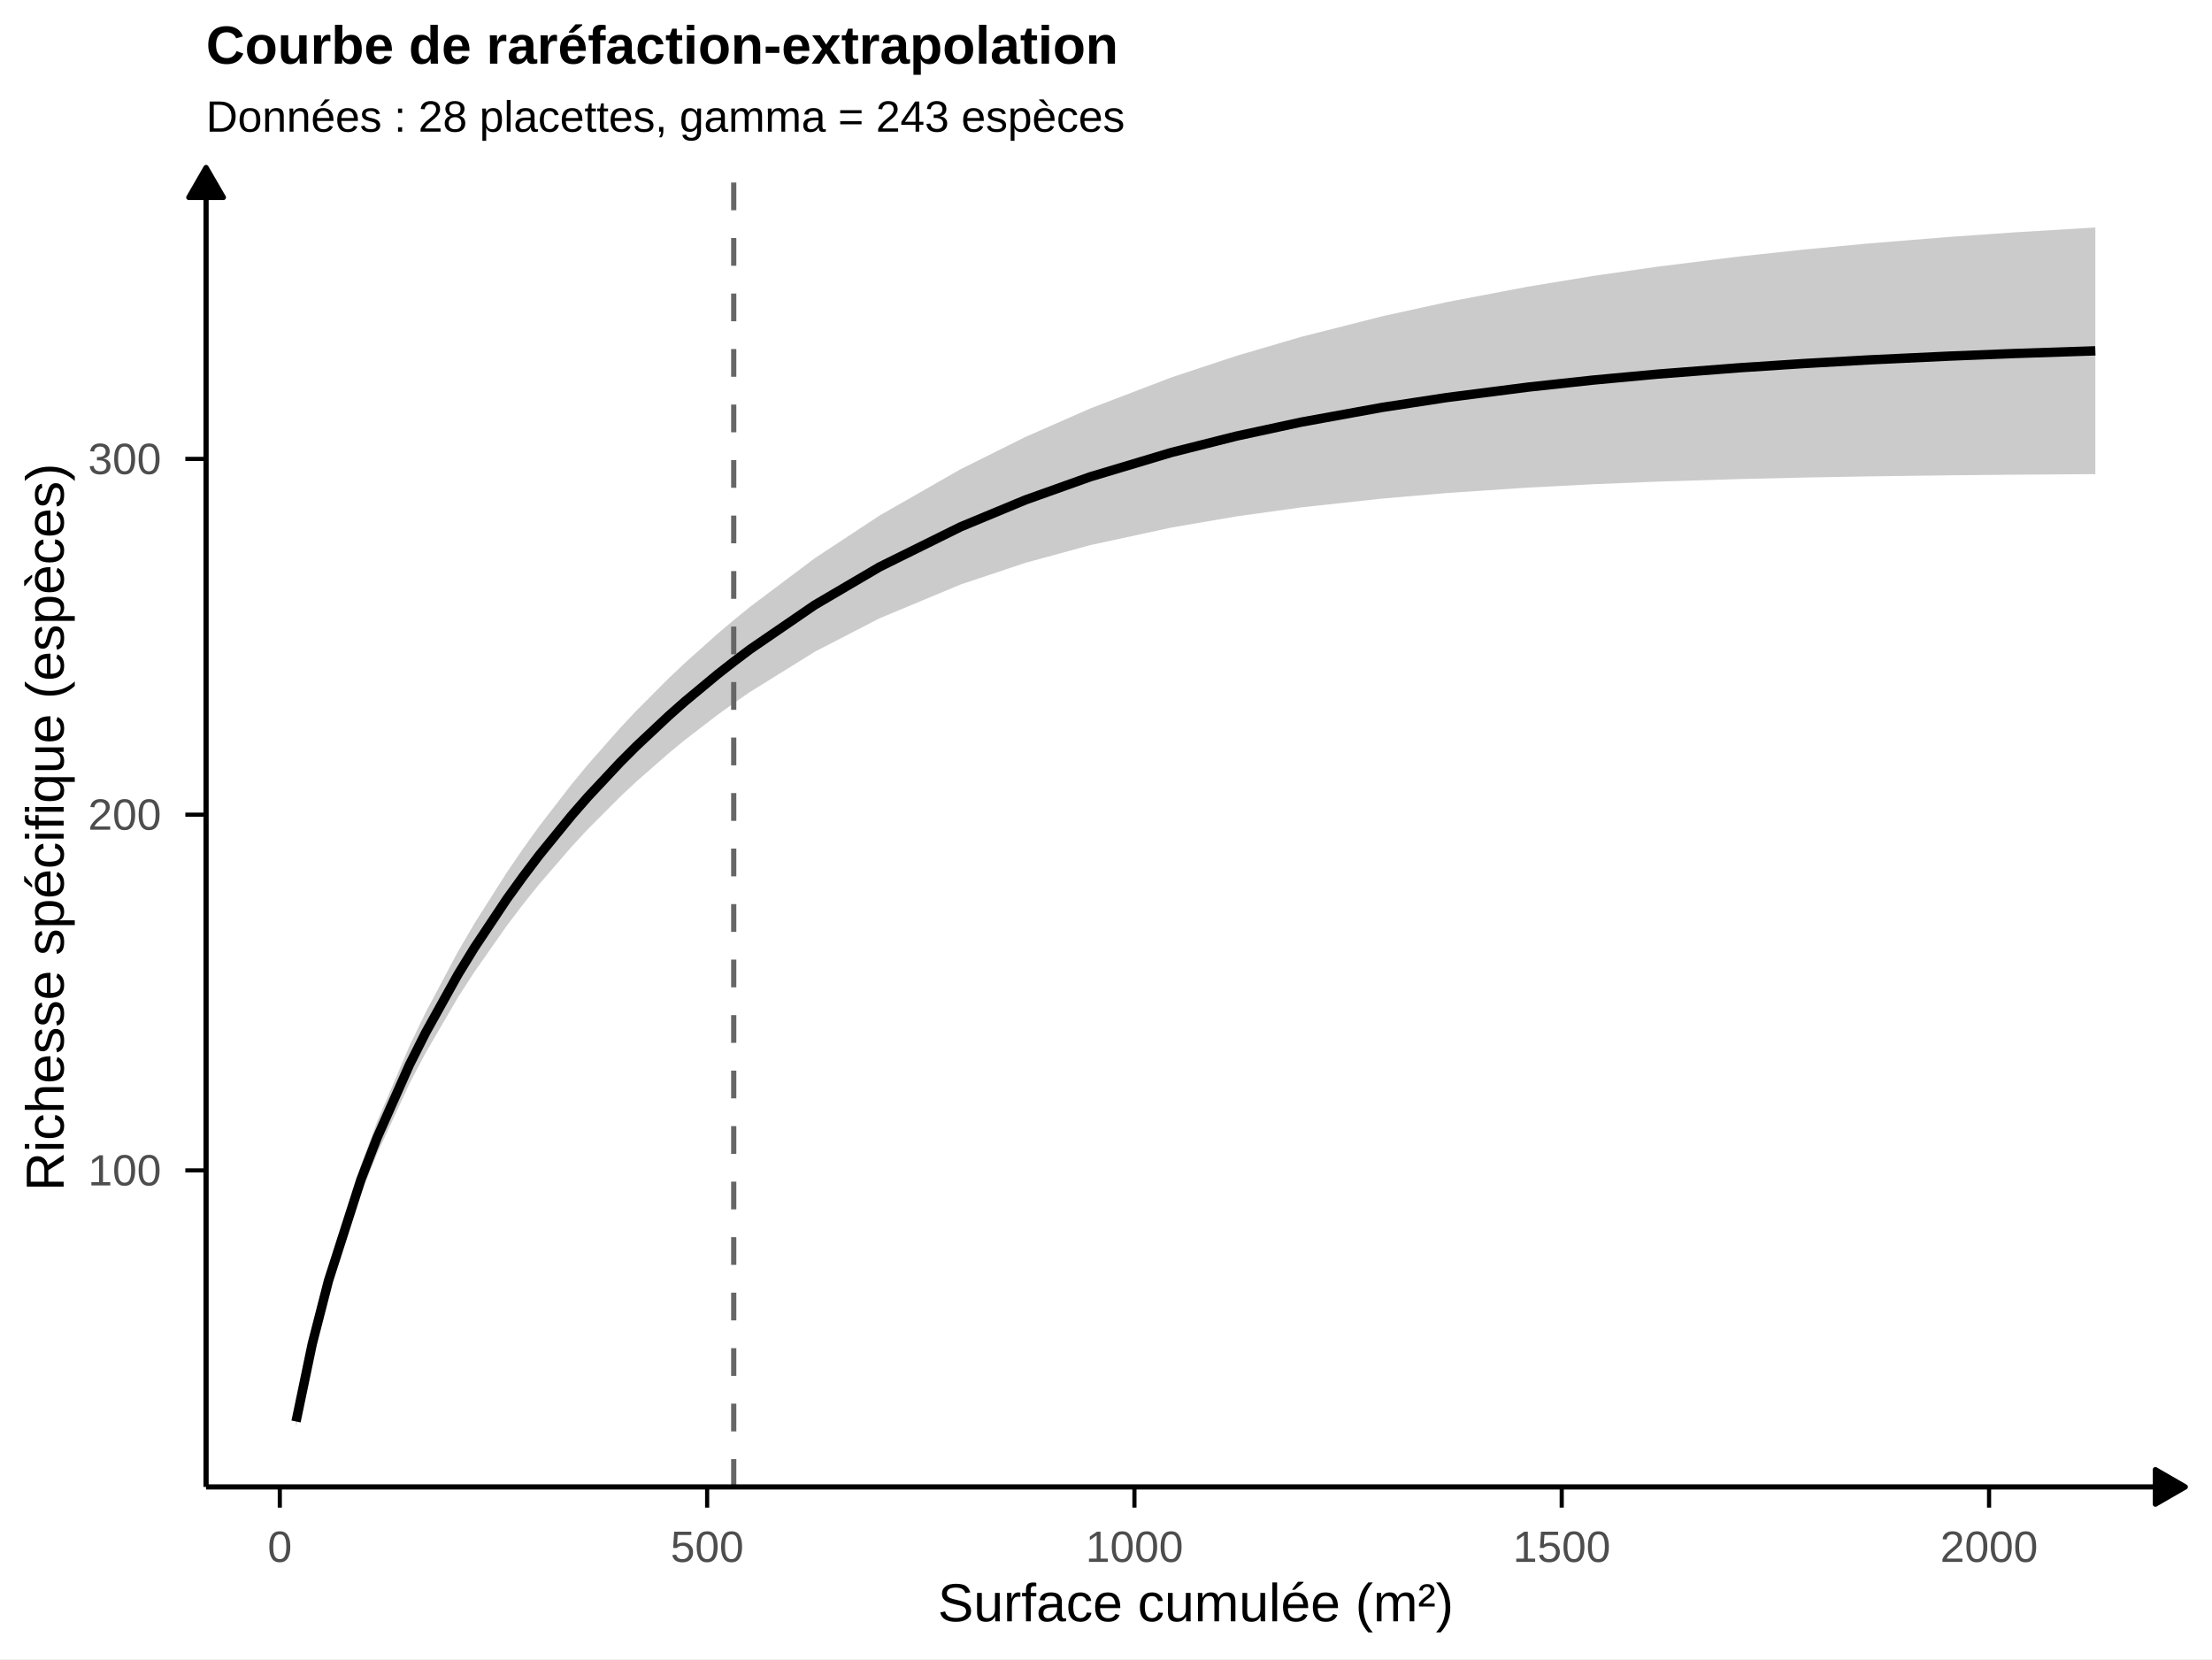
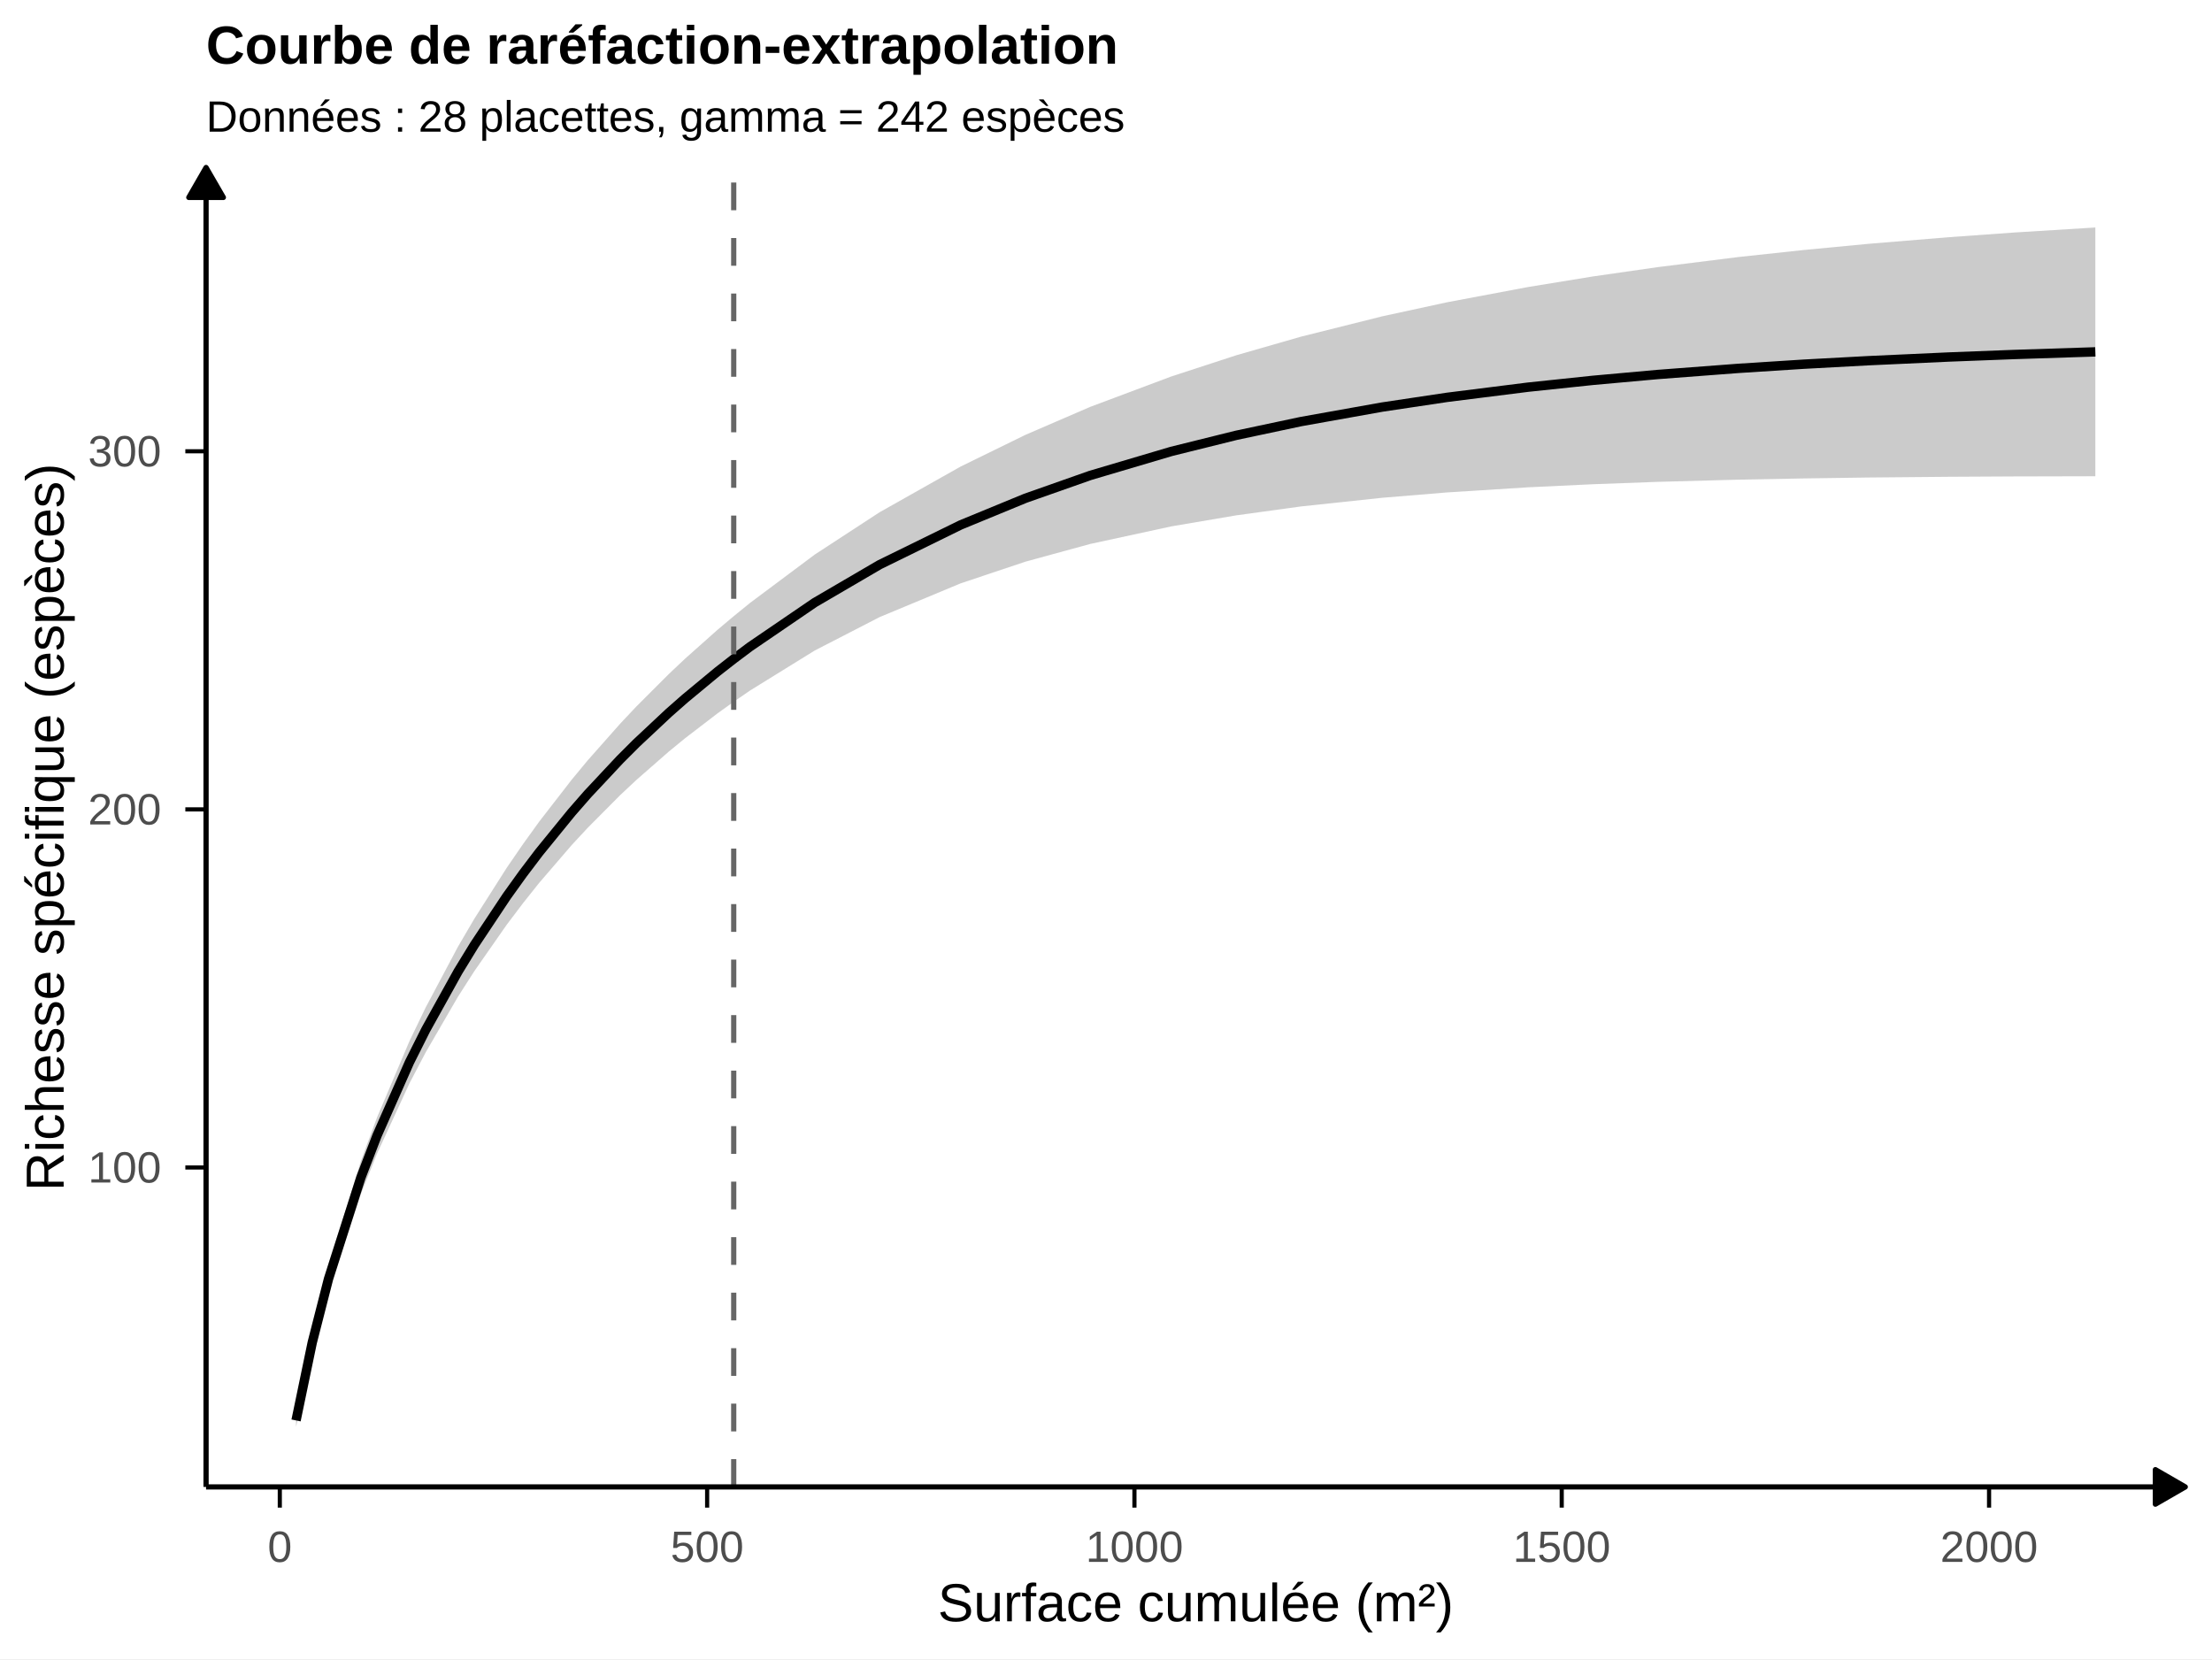
<svg xmlns="http://www.w3.org/2000/svg" width="453.54pt" height="340.16pt" viewBox="0 0 453.54 340.16">
  <g class="svglite">
    <defs>
      <style type="text/css">
    .svglite line, .svglite polyline, .svglite polygon, .svglite path, .svglite rect, .svglite circle {
      fill: none;
      stroke: #000000;
      stroke-linecap: round;
      stroke-linejoin: round;
      stroke-miterlimit: 10.00;
    }
    .svglite text {
      white-space: pre;
    }
    .svglite g.glyphgroup path {
      fill: inherit;
      stroke: none;
    }
  </style>
    </defs>
    <rect width="100%" height="100%" style="stroke: none; fill: #FFFFFF;" />
    <defs>
      <clipPath id="cpMC4wMHw0NTMuNTR8MC4wMHwzNDAuMTY=">
        <rect x="0.00" y="0.00" width="453.54" height="340.16" />
      </clipPath>
    </defs>
    <g clip-path="url(#cpMC4wMHw0NTMuNTR8MC4wMHwzNDAuMTY=)">
      <rect x="0" y="-0" width="453.54" height="340.16" style="stroke-width: 1.07; stroke: none; fill: #FFFFFF;" />
    </g>
    <defs>
      <clipPath id="cpNDIuMjV8NDQ4LjA2fDM0LjM0fDMwNC44NQ==">
        <rect x="42.25" y="34.34" width="405.81" height="270.50" />
      </clipPath>
    </defs>
    <g clip-path="url(#cpNDIuMjV8NDQ4LjA2fDM0LjM0fDMwNC44NQ==)">
-       <polygon points="60.70,290.33 64.02,273.76 67.35,260.33 73.99,238.92 77.32,229.98 83.96,214.42 87.29,207.52 93.93,195.04 97.26,189.35 103.91,178.87 107.23,174.02 110.55,169.40 117.20,160.79 120.52,156.77 127.17,149.23 130.49,145.69 137.14,139.03 140.46,135.89 147.11,129.95 150.44,127.14 153.76,124.43 167.05,114.45 180.35,105.69 196.97,96.19 210.26,89.58 223.55,83.74 240.17,77.38 253.47,72.97 266.76,69.07 283.38,64.85 296.67,61.93 313.29,58.77 326.59,56.58 339.88,54.67 356.50,52.60 369.79,51.17 383.09,49.92 399.71,48.57 413.00,47.64 429.62,46.64 429.62,97.21 413.00,97.32 399.71,97.45 383.09,97.67 369.79,97.91 356.50,98.22 339.88,98.74 326.59,99.28 313.29,99.97 296.67,101.08 283.38,102.22 266.76,104.03 253.47,105.88 240.17,108.16 223.55,111.76 210.26,115.39 196.97,119.83 180.35,126.76 167.05,133.63 153.76,141.88 150.44,144.18 147.11,146.57 140.46,151.68 137.14,154.41 130.49,160.23 127.17,163.34 120.52,170.01 117.20,173.59 110.55,181.29 107.23,185.43 103.91,189.80 97.26,199.28 93.93,204.44 87.29,215.83 83.96,222.16 77.32,236.53 73.99,244.84 67.35,264.83 64.02,277.33 60.70,292.55 " style="stroke-width: 0.00; stroke: none; stroke-linecap: butt; fill: #999999; fill-opacity: 0.50;" />
-       <polyline points="60.70,290.33 64.02,273.76 67.35,260.33 73.99,238.92 77.32,229.98 83.96,214.42 87.29,207.52 93.93,195.04 97.26,189.35 103.91,178.87 107.23,174.02 110.55,169.40 117.20,160.79 120.52,156.77 127.17,149.23 130.49,145.69 137.14,139.03 140.46,135.89 147.11,129.95 150.44,127.14 153.76,124.43 167.05,114.45 180.35,105.69 196.97,96.19 210.26,89.58 223.55,83.74 240.17,77.38 253.47,72.97 266.76,69.07 283.38,64.85 296.67,61.93 313.29,58.77 326.59,56.58 339.88,54.67 356.50,52.60 369.79,51.17 383.09,49.92 399.71,48.57 413.00,47.64 429.62,46.64 " style="stroke-width: 1.07; stroke: none; stroke-linecap: butt;" />
-       <polyline points="429.62,97.21 413.00,97.32 399.71,97.45 383.09,97.67 369.79,97.91 356.50,98.22 339.88,98.74 326.59,99.28 313.29,99.97 296.67,101.08 283.38,102.22 266.76,104.03 253.47,105.88 240.17,108.16 223.55,111.76 210.26,115.39 196.97,119.83 180.35,126.76 167.05,133.63 153.76,141.88 150.44,144.18 147.11,146.57 140.46,151.68 137.14,154.41 130.49,160.23 127.17,163.34 120.52,170.01 117.20,173.59 110.55,181.29 107.23,185.43 103.91,189.80 97.26,199.28 93.93,204.44 87.29,215.83 83.96,222.16 77.32,236.53 73.99,244.84 67.35,264.83 64.02,277.33 60.70,292.55 " style="stroke-width: 1.07; stroke: none; stroke-linecap: butt;" />
-       <polyline points="60.70,291.44 64.02,275.54 67.35,262.58 73.99,241.88 77.32,233.26 83.96,218.29 87.29,211.68 93.93,199.74 97.26,194.31 103.91,184.33 107.23,179.73 110.55,175.34 117.20,167.19 120.52,163.39 127.17,156.28 130.49,152.96 137.14,146.72 140.46,143.79 147.11,138.26 150.44,135.66 153.76,133.15 167.05,124.04 180.35,116.23 196.97,108.01 210.26,102.49 223.55,97.75 240.17,92.77 253.47,89.42 266.76,86.55 283.38,83.53 296.67,81.50 313.29,79.37 326.59,77.93 339.88,76.70 356.50,75.41 369.79,74.54 383.09,73.79 399.71,73.01 413.00,72.48 429.62,71.93 " style="stroke-width: 1.92; stroke-linecap: butt;" />
+       <polygon points="60.70,289.89 64.02,273.16 67.35,259.62 73.99,238.06 77.32,229.07 83.96,213.44 87.29,206.53 93.93,194.04 97.26,188.36 103.91,177.90 107.23,173.07 110.55,168.46 117.20,159.88 120.52,155.87 127.17,148.36 130.49,144.83 137.14,138.18 140.46,135.05 147.11,129.13 150.44,126.33 153.76,123.63 167.05,113.70 180.35,105.02 196.97,95.65 210.26,89.15 223.55,83.41 240.17,77.18 253.47,72.84 266.76,69.02 283.38,64.86 296.67,61.98 313.29,58.85 326.59,56.68 339.88,54.77 356.50,52.69 369.79,51.26 383.09,49.99 399.71,48.62 413.00,47.67 429.62,46.64 429.62,97.64 413.00,97.68 399.71,97.75 383.09,97.90 369.79,98.09 356.50,98.34 339.88,98.79 326.59,99.28 313.29,99.91 296.67,100.96 283.38,102.06 266.76,103.83 253.47,105.66 240.17,107.92 223.55,111.52 210.26,115.15 196.97,119.60 180.35,126.52 167.05,133.37 153.76,141.59 150.44,143.88 147.11,146.26 140.46,151.36 137.14,154.08 130.49,159.90 127.17,163.01 120.52,169.70 117.20,173.28 110.55,181.01 107.23,185.18 103.91,189.57 97.26,199.10 93.93,204.30 87.29,215.74 83.96,222.09 77.32,236.49 73.99,244.81 67.35,264.82 64.02,277.33 60.70,292.55 " style="stroke-width: 0.00; stroke: none; stroke-linecap: butt; fill: #999999; fill-opacity: 0.50;" />
+       <polyline points="60.70,289.89 64.02,273.16 67.35,259.62 73.99,238.06 77.32,229.07 83.96,213.44 87.29,206.53 93.93,194.04 97.26,188.36 103.91,177.90 107.23,173.07 110.55,168.46 117.20,159.88 120.52,155.87 127.17,148.36 130.49,144.83 137.14,138.18 140.46,135.05 147.11,129.13 150.44,126.33 153.76,123.63 167.05,113.70 180.35,105.02 196.97,95.65 210.26,89.15 223.55,83.41 240.17,77.18 253.47,72.84 266.76,69.02 283.38,64.86 296.67,61.98 313.29,58.85 326.59,56.68 339.88,54.77 356.50,52.69 369.79,51.26 383.09,49.99 399.71,48.62 413.00,47.67 429.62,46.64 " style="stroke-width: 1.07; stroke: none; stroke-linecap: butt;" />
+       <polyline points="429.62,97.64 413.00,97.68 399.71,97.75 383.09,97.90 369.79,98.09 356.50,98.34 339.88,98.79 326.59,99.28 313.29,99.91 296.67,100.96 283.38,102.06 266.76,103.83 253.47,105.66 240.17,107.92 223.55,111.52 210.26,115.15 196.97,119.60 180.35,126.52 167.05,133.37 153.76,141.59 150.44,143.88 147.11,146.26 140.46,151.36 137.14,154.08 130.49,159.90 127.17,163.01 120.52,169.70 117.20,173.28 110.55,181.01 107.23,185.18 103.91,189.57 97.26,199.10 93.93,204.30 87.29,215.74 83.96,222.09 77.32,236.49 73.99,244.81 67.35,264.82 64.02,277.33 60.70,292.55 " style="stroke-width: 1.07; stroke: none; stroke-linecap: butt;" />
+       <polyline points="60.70,291.22 64.02,275.25 67.35,262.22 73.99,241.43 77.32,232.78 83.96,217.77 87.29,211.13 93.93,199.17 97.26,193.73 103.91,183.74 107.23,179.12 110.55,174.74 117.20,166.58 120.52,162.78 127.17,155.68 130.49,152.36 137.14,146.13 140.46,143.21 147.11,137.70 150.44,135.10 153.76,132.61 167.05,123.54 180.35,115.77 196.97,107.62 210.26,102.15 223.55,97.47 240.17,92.55 253.47,89.25 266.76,86.43 283.38,83.46 296.67,81.47 313.29,79.38 326.59,77.98 339.88,76.78 356.50,75.52 369.79,74.67 383.09,73.95 399.71,73.19 413.00,72.68 429.62,72.14 " style="stroke-width: 1.92; stroke-linecap: butt;" />
      <line x1="150.44" y1="304.85" x2="150.44" y2="34.34" style="stroke-width: 1.07; stroke: #666666; stroke-dasharray: 5.69,5.69; stroke-linecap: butt;" />
    </g>
    <g clip-path="url(#cpMC4wMHw0NTMuNTR8MC4wMHwzNDAuMTY=)">
      <polyline points="42.25,304.85 42.25,34.34 " style="stroke-width: 1.07; stroke-linecap: butt;" />
      <polygon points="45.80,40.48 42.25,34.34 38.71,40.48 " style="stroke-width: 1.07; stroke-linecap: butt; fill: #000000;" />
-       <text x="33.07" y="243.04" text-anchor="end" style="font-size: 9.00px;fill: #4D4D4D; font-family: &quot;Liberation Sans&quot;;" textLength="15.00px" lengthAdjust="spacingAndGlyphs">100</text>
-       <text x="33.07" y="170.11" text-anchor="end" style="font-size: 9.00px;fill: #4D4D4D; font-family: &quot;Liberation Sans&quot;;" textLength="15.00px" lengthAdjust="spacingAndGlyphs">200</text>
-       <text x="33.07" y="97.19" text-anchor="end" style="font-size: 9.00px;fill: #4D4D4D; font-family: &quot;Liberation Sans&quot;;" textLength="15.00px" lengthAdjust="spacingAndGlyphs">300</text>
-       <polyline points="38.00,239.95 42.25,239.95 " style="stroke-width: 0.85; stroke-linecap: butt;" />
-       <polyline points="38.00,167.02 42.25,167.02 " style="stroke-width: 0.85; stroke-linecap: butt;" />
-       <polyline points="38.00,94.09 42.25,94.09 " style="stroke-width: 0.85; stroke-linecap: butt;" />
+       <text x="33.07" y="242.45" text-anchor="end" style="font-size: 9.00px;fill: #4D4D4D; font-family: &quot;Liberation Sans&quot;;" textLength="15.00px" lengthAdjust="spacingAndGlyphs">100</text>
+       <text x="33.07" y="169.03" text-anchor="end" style="font-size: 9.00px;fill: #4D4D4D; font-family: &quot;Liberation Sans&quot;;" textLength="15.00px" lengthAdjust="spacingAndGlyphs">200</text>
+       <text x="33.07" y="95.62" text-anchor="end" style="font-size: 9.00px;fill: #4D4D4D; font-family: &quot;Liberation Sans&quot;;" textLength="15.00px" lengthAdjust="spacingAndGlyphs">300</text>
+       <polyline points="38.00,239.36 42.25,239.36 " style="stroke-width: 0.85; stroke-linecap: butt;" />
+       <polyline points="38.00,165.94 42.25,165.94 " style="stroke-width: 0.85; stroke-linecap: butt;" />
+       <polyline points="38.00,92.52 42.25,92.52 " style="stroke-width: 0.85; stroke-linecap: butt;" />
      <polyline points="42.25,304.85 448.06,304.85 " style="stroke-width: 1.07; stroke-linecap: butt;" />
      <polygon points="441.93,308.39 448.06,304.85 441.93,301.31 " style="stroke-width: 1.07; stroke-linecap: butt; fill: #000000;" />
      <polyline points="57.37,309.10 57.37,304.85 " style="stroke-width: 0.85; stroke-linecap: butt;" />
      <polyline points="144.99,309.10 144.99,304.85 " style="stroke-width: 0.85; stroke-linecap: butt;" />
      <polyline points="232.60,309.10 232.60,304.85 " style="stroke-width: 0.85; stroke-linecap: butt;" />
      <polyline points="320.21,309.10 320.21,304.85 " style="stroke-width: 0.85; stroke-linecap: butt;" />
      <polyline points="407.83,309.10 407.83,304.85 " style="stroke-width: 0.85; stroke-linecap: butt;" />
      <text x="57.37" y="320.22" text-anchor="middle" style="font-size: 9.00px;fill: #4D4D4D; font-family: &quot;Liberation Sans&quot;;" textLength="5.00px" lengthAdjust="spacingAndGlyphs">0</text>
      <text x="144.99" y="320.22" text-anchor="middle" style="font-size: 9.00px;fill: #4D4D4D; font-family: &quot;Liberation Sans&quot;;" textLength="15.00px" lengthAdjust="spacingAndGlyphs">500</text>
      <text x="232.60" y="320.22" text-anchor="middle" style="font-size: 9.00px;fill: #4D4D4D; font-family: &quot;Liberation Sans&quot;;" textLength="20.00px" lengthAdjust="spacingAndGlyphs">1000</text>
      <text x="320.21" y="320.22" text-anchor="middle" style="font-size: 9.00px;fill: #4D4D4D; font-family: &quot;Liberation Sans&quot;;" textLength="20.00px" lengthAdjust="spacingAndGlyphs">1500</text>
      <text x="407.83" y="320.22" text-anchor="middle" style="font-size: 9.00px;fill: #4D4D4D; font-family: &quot;Liberation Sans&quot;;" textLength="20.00px" lengthAdjust="spacingAndGlyphs">2000</text>
      <text x="245.16" y="332.40" text-anchor="middle" style="font-size: 11.00px; font-family: &quot;Liberation Sans&quot;;" textLength="105.78px" lengthAdjust="spacingAndGlyphs">Surface cumulée (m²)</text>
      <text transform="translate(13.05,169.60) rotate(-90)" text-anchor="middle" style="font-size: 11.00px; font-family: &quot;Liberation Sans&quot;;" textLength="149.25px" lengthAdjust="spacingAndGlyphs">Richesse spécifique (espèces)</text>
-       <text x="42.25" y="27.00" style="font-size: 9.00px; font-family: &quot;Liberation Sans&quot;;" textLength="188.25px" lengthAdjust="spacingAndGlyphs">Données : 28 placettes, gamma = 243 espèces</text>
+       <text x="42.25" y="27.00" style="font-size: 9.00px; font-family: &quot;Liberation Sans&quot;;" textLength="188.25px" lengthAdjust="spacingAndGlyphs">Données : 28 placettes, gamma = 242 espèces</text>
      <text x="42.25" y="13.05" style="font-size: 11.00px; font-weight: bold; font-family: &quot;Liberation Sans&quot;;" textLength="187.09px" lengthAdjust="spacingAndGlyphs">Courbe de raréfaction-extrapolation</text>
    </g>
  </g>
</svg>
